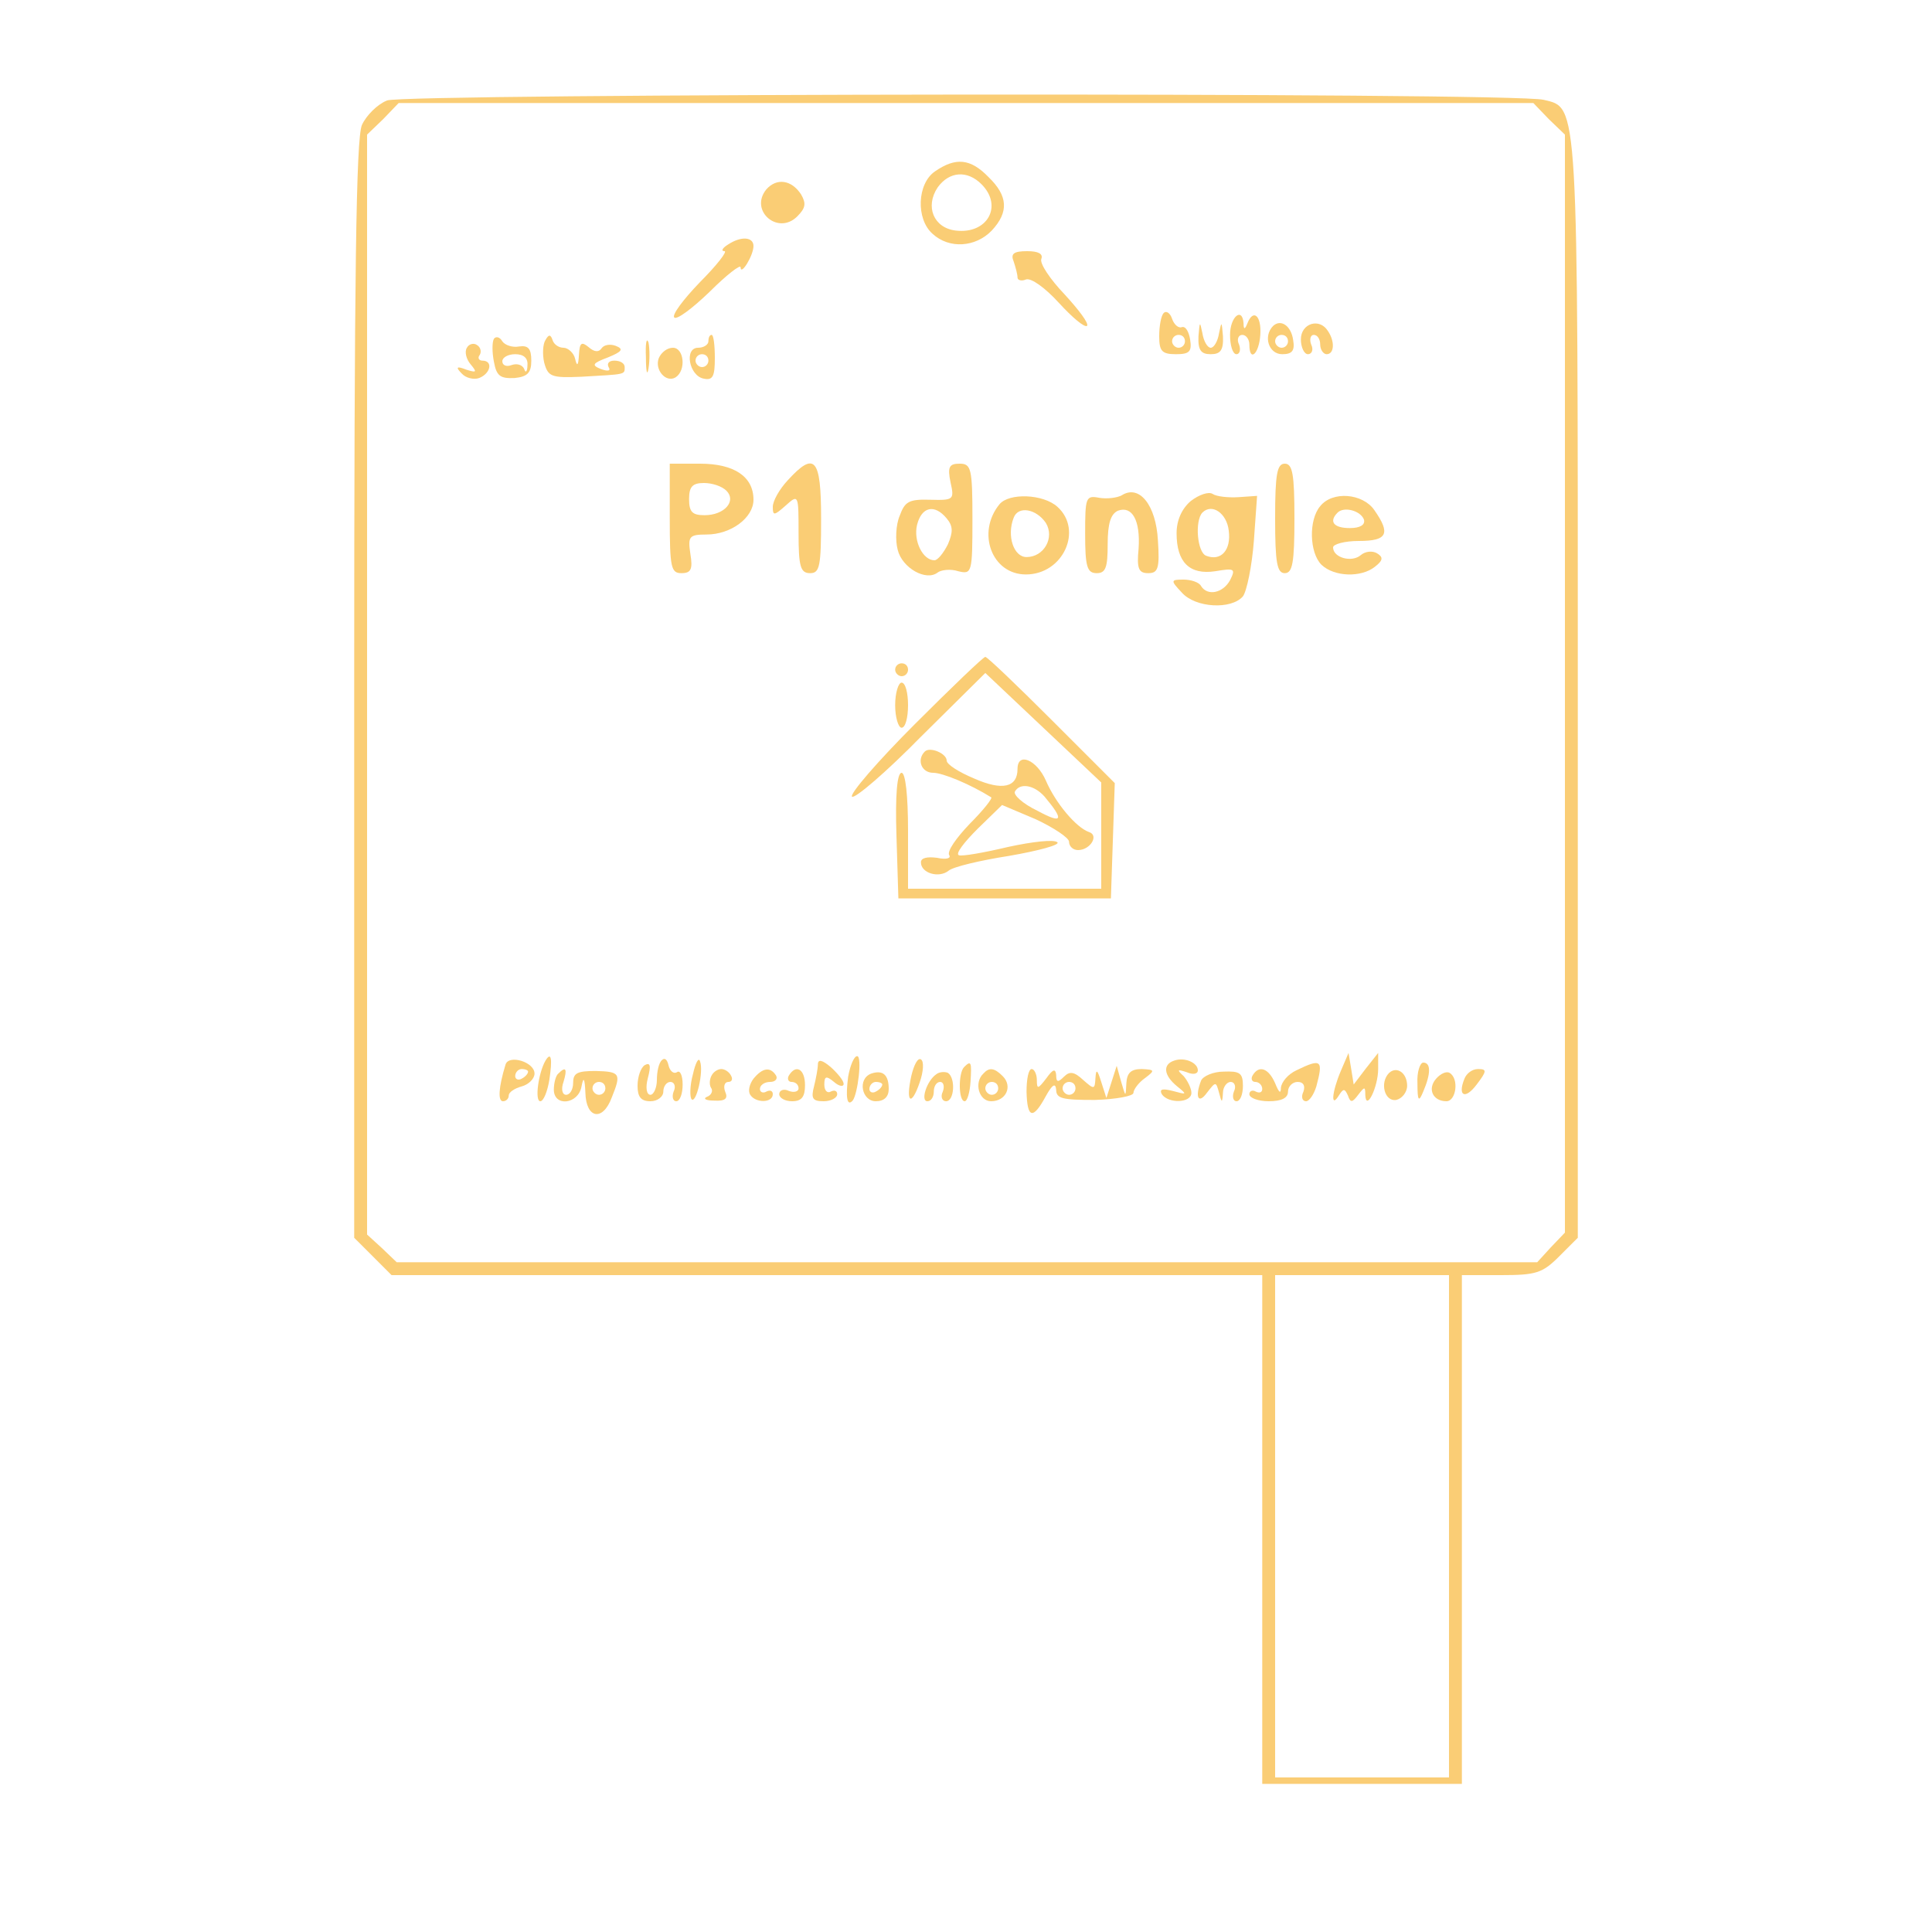
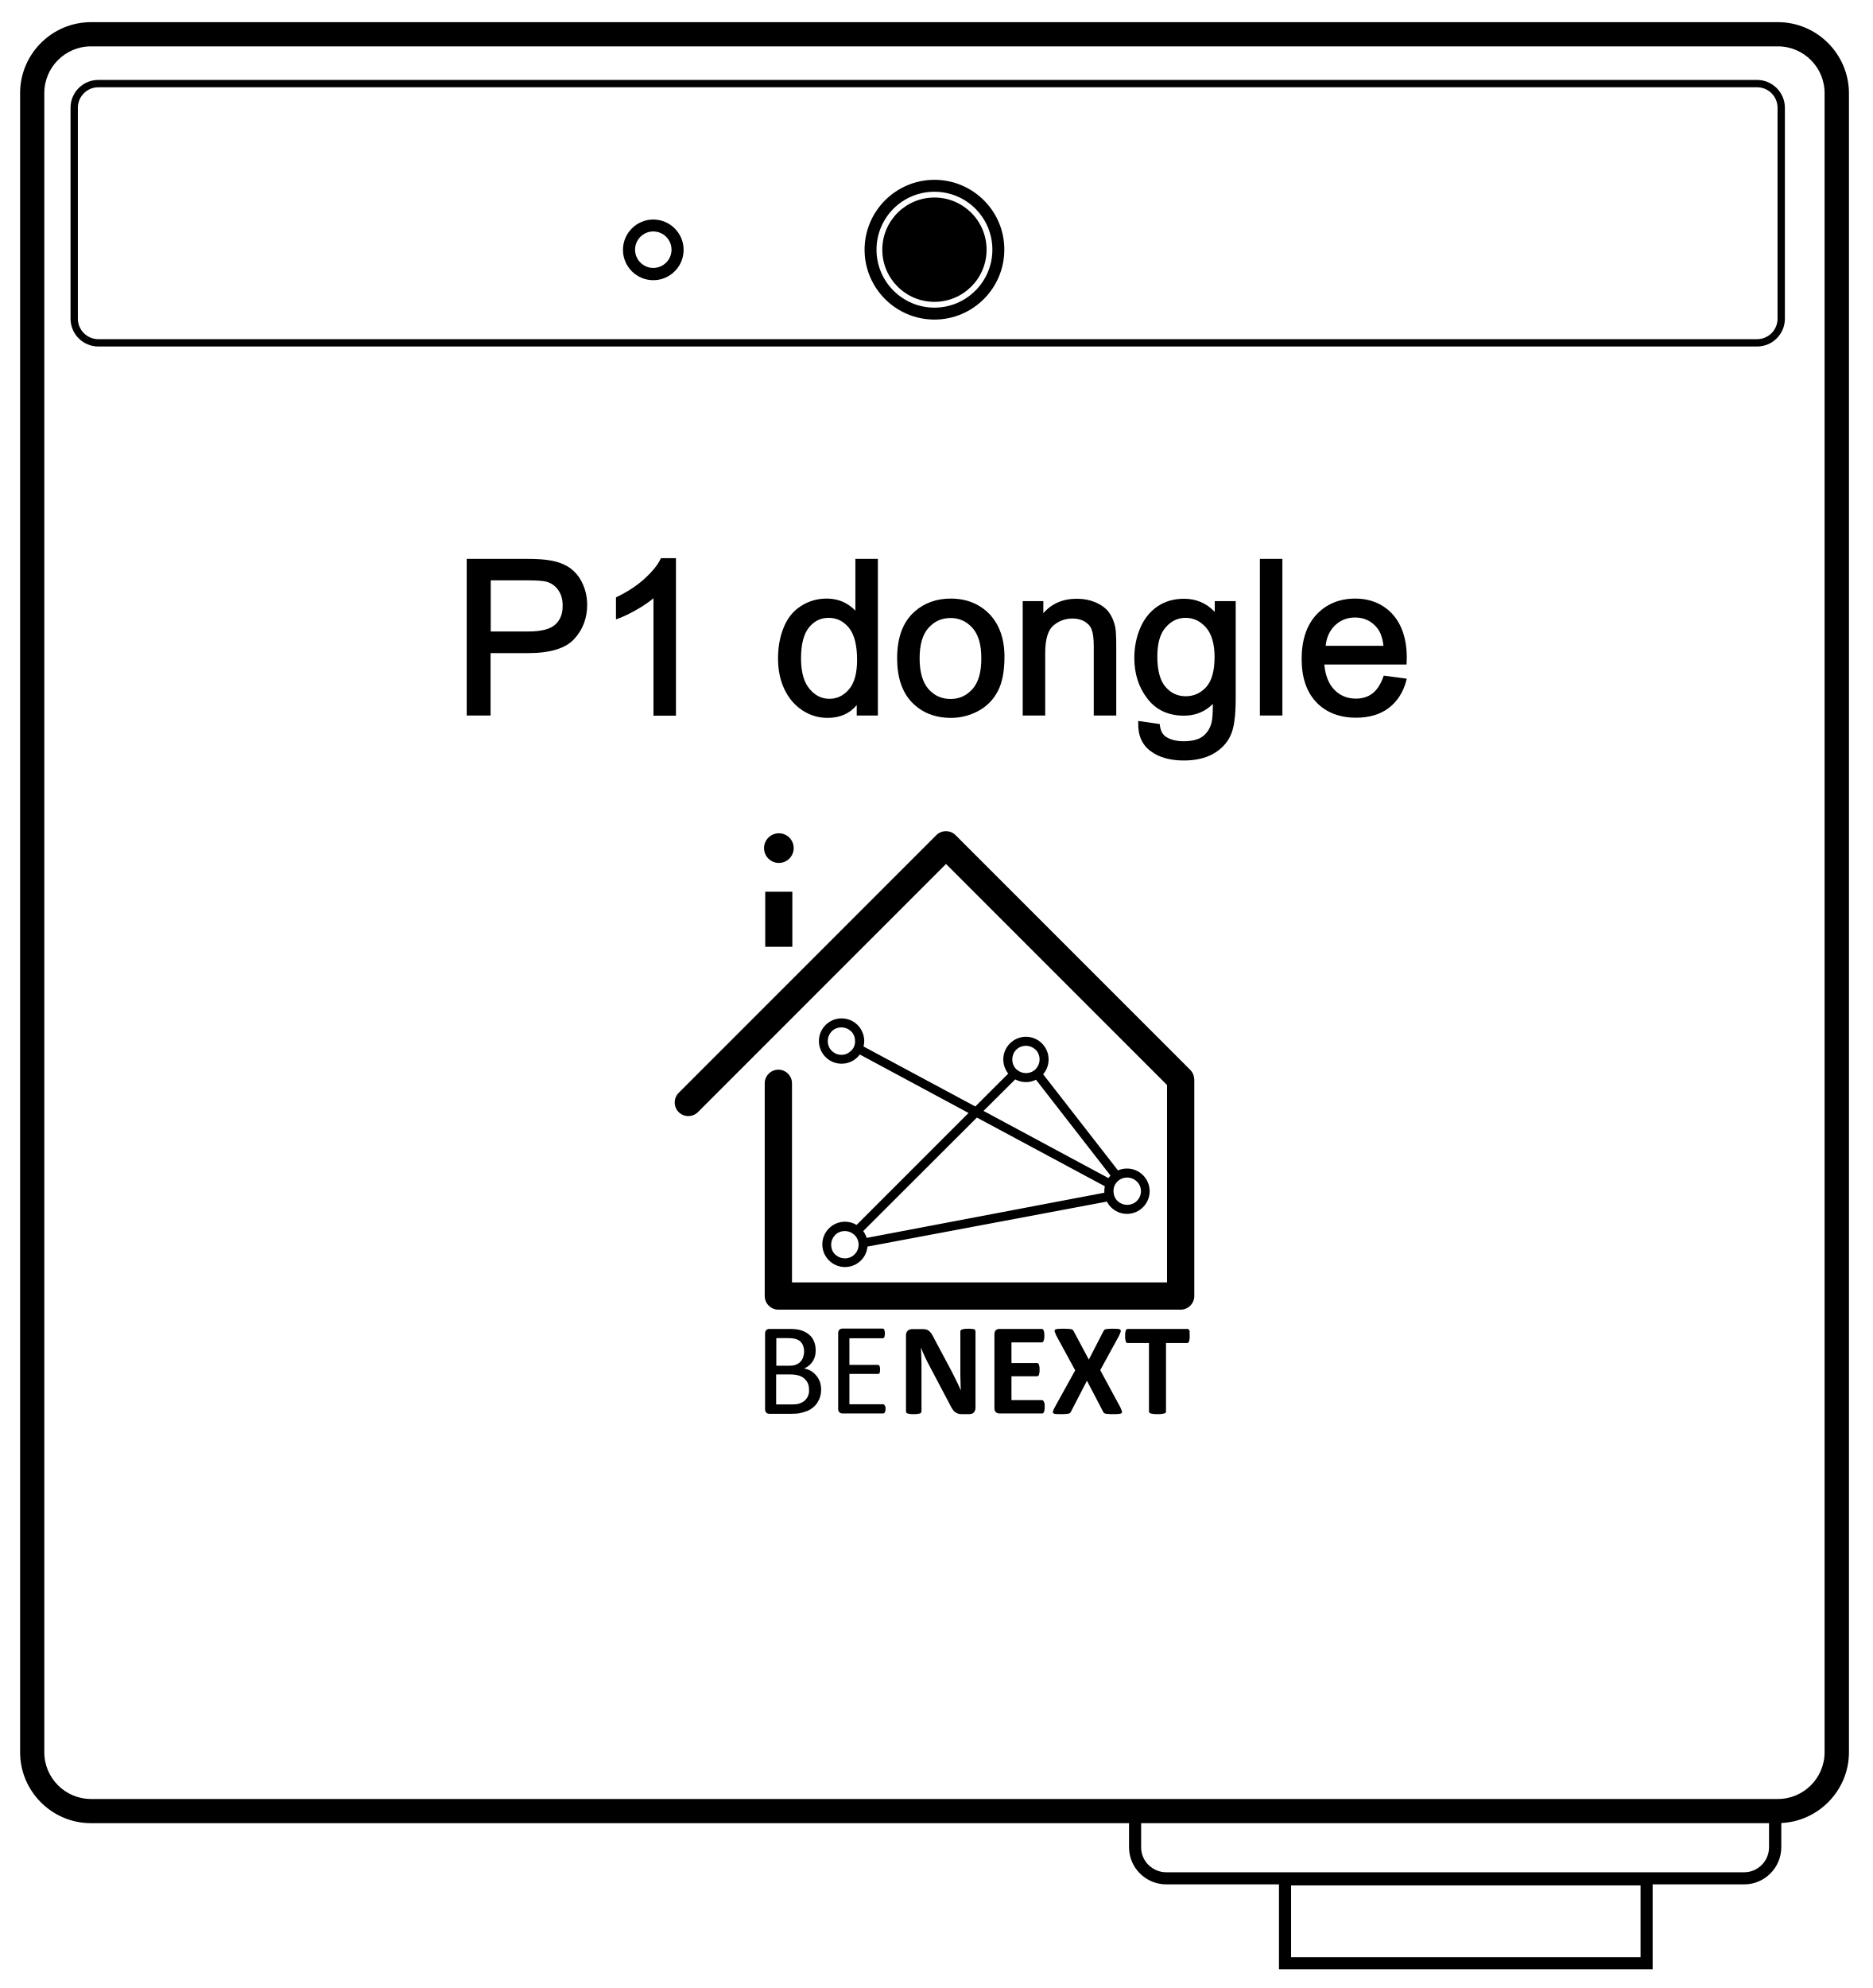
- <svg xmlns="http://www.w3.org/2000/svg" version="1.0" width="300pt" height="300pt" viewBox="0 0 300 300" preserveAspectRatio="xMidYMid meet">
-   <g transform="translate(0,300) scale(0.1,-0.1)" fill="#facd75" stroke="none">
-     <path d="M601 2844 c-15 -6 -32 -23 -39 -38 -9 -21 -12 -227 -12 -877 l0 -851 29 -29 29 -29 676 0 676 0 0 -395 0 -395 155 0 155 0 0 395 0 395 61 0 c54 0 64 3 90 29 l29 29 0 852 c0 921 1 902 -53 915 -46 12 -1769 10 -1796 -1z m1804 -29 l25 -24 0 -852 0 -853 -22 -23 -21 -23 -886 0 -885 0 -23 22 -23 21 0 854 0 854 25 24 24 25 881 0 881 0 24 -25z m-155 -2185 l0 -390 -135 0 -135 0 0 390 0 390 135 0 135 0 0 -390z" />
-     <path d="M1452 2734 c-28 -19 -30 -74 -4 -97 26 -24 67 -21 92 5 27 29 25 54 -5 83 -28 29 -51 31 -83 9z m72 -20 c34 -34 9 -78 -40 -72 -34 4 -48 37 -28 67 18 25 46 27 68 5z" />
-     <path d="M1190 2706 c-27 -33 18 -72 48 -42 13 13 14 20 6 34 -15 23 -38 26 -54 8z" />
-     <path d="M1130 2620 c-8 -5 -11 -10 -5 -10 5 0 -12 -22 -38 -48 -26 -27 -44 -51 -40 -55 4 -4 28 14 55 40 26 26 48 43 48 38 0 -14 20 18 20 33 0 14 -19 16 -40 2z" />
-     <path d="M1574 2594 c3 -9 6 -20 6 -25 0 -4 6 -6 13 -3 8 3 30 -13 51 -36 21 -23 40 -39 44 -36 3 4 -13 25 -35 49 -22 23 -39 48 -36 55 3 8 -5 12 -22 12 -21 0 -26 -4 -21 -16z" />
-     <path d="M1807 2514 c-4 -4 -7 -20 -7 -36 0 -23 4 -28 26 -28 21 0 25 4 22 23 -2 12 -7 21 -13 19 -5 -2 -12 4 -15 13 -3 9 -9 13 -13 9z m33 -44 c0 -5 -4 -10 -10 -10 -5 0 -10 5 -10 10 0 6 5 10 10 10 6 0 10 -4 10 -10z" />
-     <path d="M1910 2480 c0 -16 4 -30 10 -30 5 0 7 7 4 15 -4 8 -1 15 5 15 6 0 11 -7 11 -15 0 -28 15 -15 17 15 2 30 -11 41 -20 18 -4 -10 -6 -10 -6 0 -2 26 -21 10 -21 -18z" />
-     <path d="M1861 2478 c-1 -22 4 -28 19 -28 15 0 20 6 19 28 -2 23 -2 24 -6 5 -2 -13 -8 -23 -13 -23 -5 0 -11 10 -13 23 -4 19 -4 18 -6 -5z" />
-     <path d="M1977 2494 c-16 -16 -7 -44 14 -44 15 0 20 5 17 22 -3 22 -19 33 -31 22z m23 -24 c0 -5 -4 -10 -10 -10 -5 0 -10 5 -10 10 0 6 5 10 10 10 6 0 10 -4 10 -10z" />
-     <path d="M2020 2473 c0 -12 5 -23 11 -23 6 0 9 7 5 15 -3 8 -1 15 4 15 6 0 10 -7 10 -15 0 -8 5 -15 10 -15 12 0 13 20 2 36 -13 21 -42 12 -42 -13z" />
-     <path d="M767 2474 c-3 -5 -3 -21 0 -36 4 -22 10 -26 32 -25 20 2 26 8 26 27 0 19 -5 24 -19 22 -10 -2 -22 2 -26 8 -4 7 -10 8 -13 4z m52 -41 c0 -10 -3 -13 -5 -6 -3 7 -12 9 -20 6 -8 -3 -14 0 -14 6 0 6 9 11 20 11 13 0 20 -6 19 -17z" />
-     <path d="M847 2472 c-4 -6 -5 -22 -2 -35 6 -22 11 -24 58 -22 69 4 67 3 67 15 0 6 -7 10 -16 10 -8 0 -12 -4 -9 -10 4 -6 -1 -7 -12 -3 -15 6 -13 9 11 18 22 9 25 13 12 18 -8 3 -18 2 -22 -4 -4 -6 -11 -6 -20 2 -11 9 -14 7 -15 -12 -1 -17 -3 -19 -6 -6 -2 9 -11 17 -18 17 -7 0 -15 5 -17 12 -3 9 -6 9 -11 0z" />
-     <path d="M1003 2445 c0 -22 2 -30 4 -17 2 12 2 30 0 40 -3 9 -5 -1 -4 -23z" />
-     <path d="M1100 2470 c0 -5 -7 -10 -16 -10 -22 0 -14 -44 9 -48 14 -3 17 4 17 32 0 20 -2 36 -5 36 -3 0 -5 -4 -5 -10z m0 -30 c0 -5 -4 -10 -10 -10 -5 0 -10 5 -10 10 0 6 5 10 10 10 6 0 10 -4 10 -10z" />
-     <path d="M725 2460 c-4 -6 -1 -18 6 -26 10 -12 9 -13 -7 -8 -15 6 -17 4 -7 -6 6 -7 19 -10 27 -7 18 7 22 27 5 27 -5 0 -8 4 -4 9 3 5 1 12 -4 15 -5 4 -13 2 -16 -4z" />
-     <path d="M1023 2444 c-7 -18 11 -39 26 -30 17 11 13 46 -4 46 -9 0 -18 -7 -22 -16z" />
-     <path d="M1040 2195 c0 -76 2 -85 18 -85 15 0 18 6 14 30 -4 27 -2 30 25 30 38 0 73 26 73 54 0 36 -30 56 -83 56 l-47 0 0 -85z m88 43 c16 -16 -3 -38 -34 -38 -19 0 -24 5 -24 25 0 19 5 25 23 25 13 0 28 -5 35 -12z" />
-     <path d="M1223 2254 c-13 -14 -23 -32 -23 -41 0 -14 2 -14 20 2 20 18 20 17 20 -43 0 -52 3 -62 18 -62 15 0 17 11 17 85 0 94 -10 105 -52 59z" />
-     <path d="M1476 2251 c6 -27 5 -28 -32 -27 -33 1 -39 -3 -47 -25 -6 -14 -7 -38 -3 -53 7 -28 44 -49 62 -35 5 4 20 6 32 2 21 -5 22 -3 22 81 0 79 -2 86 -20 86 -16 0 -19 -5 -14 -29z m-6 -56 c10 -12 10 -21 2 -40 -7 -14 -16 -25 -21 -25 -18 0 -33 30 -27 55 7 28 27 33 46 10z" />
-     <path d="M1980 2195 c0 -69 3 -85 15 -85 12 0 15 16 15 85 0 69 -3 85 -15 85 -12 0 -15 -16 -15 -85z" />
-     <path d="M1742 2231 c-7 -4 -23 -6 -35 -4 -21 4 -22 1 -22 -56 0 -51 3 -61 18 -61 14 0 17 9 17 45 0 33 5 47 16 52 22 8 35 -15 32 -59 -3 -31 0 -38 15 -38 15 0 18 7 15 51 -3 55 -29 87 -56 70z" />
-     <path d="M1849 2222 c-14 -12 -22 -30 -22 -50 0 -45 20 -65 60 -59 30 5 32 4 23 -14 -11 -20 -35 -25 -45 -9 -3 6 -16 10 -27 10 -20 0 -21 -1 -3 -20 21 -24 77 -27 95 -6 6 8 14 47 17 86 l5 70 -29 -2 c-16 -1 -34 1 -40 5 -6 4 -21 -1 -34 -11z m59 -46 c4 -30 -12 -48 -35 -39 -14 5 -18 54 -6 67 15 15 38 -1 41 -28z" />
-     <path d="M1552 2217 c-36 -44 -12 -109 41 -109 58 0 89 69 49 105 -22 20 -75 22 -90 4z m72 -29 c14 -23 -3 -53 -30 -53 -20 0 -31 33 -20 61 7 19 35 14 50 -8z" />
-     <path d="M2050 2214 c-18 -21 -17 -72 2 -91 20 -19 62 -20 83 -3 13 10 13 15 3 21 -7 4 -18 3 -25 -3 -14 -12 -43 -4 -43 12 0 5 18 10 40 10 44 0 50 11 24 48 -18 26 -65 30 -84 6z m68 -21 c2 -8 -6 -13 -22 -13 -25 0 -33 10 -19 24 10 10 36 3 41 -11z" />
-     <path d="M1420 1875 c-57 -57 -101 -108 -97 -112 4 -4 53 38 107 93 l100 99 90 -85 90 -85 0 -82 0 -83 -150 0 -150 0 0 90 c0 55 -4 90 -10 90 -7 0 -10 -35 -8 -97 l3 -98 165 0 165 0 3 89 3 90 -98 98 c-54 54 -100 98 -103 98 -3 0 -52 -47 -110 -105z" />
-     <path d="M1390 1960 c0 -5 5 -10 10 -10 6 0 10 5 10 10 0 6 -4 10 -10 10 -5 0 -10 -4 -10 -10z" />
-     <path d="M1390 1905 c0 -19 5 -35 10 -35 6 0 10 16 10 35 0 19 -4 35 -10 35 -5 0 -10 -16 -10 -35z" />
-     <path d="M1436 1833 c-13 -13 -5 -33 13 -33 15 0 58 -18 90 -38 3 -1 -12 -20 -33 -41 -21 -22 -36 -43 -32 -49 3 -5 -5 -7 -19 -4 -15 2 -25 0 -25 -7 0 -17 28 -25 43 -13 7 6 49 16 94 23 46 8 79 17 75 21 -5 5 -39 1 -76 -7 -38 -9 -72 -15 -77 -13 -6 2 8 20 29 41 l38 37 52 -22 c28 -13 52 -29 52 -35 0 -7 6 -13 14 -13 19 0 33 23 17 28 -20 7 -52 45 -67 80 -14 32 -44 45 -44 18 0 -29 -24 -34 -67 -15 -24 10 -43 22 -43 28 0 11 -26 22 -34 14z m186 -70 c31 -37 28 -43 -11 -22 -23 11 -38 25 -35 30 8 14 30 10 46 -8z" />
-     <path d="M785 1347 c-11 -36 -12 -57 -4 -57 5 0 9 4 9 9 0 5 9 11 20 14 11 3 20 12 20 20 0 18 -40 30 -45 14z m35 -11 c0 -3 -4 -8 -10 -11 -5 -3 -10 -1 -10 4 0 6 5 11 10 11 6 0 10 -2 10 -4z" />
-     <path d="M847 1353 c-11 -19 -17 -63 -8 -63 5 0 11 15 14 33 5 33 3 45 -6 30z" />
-     <path d="M1028 1354 c-5 -4 -8 -18 -8 -31 0 -12 -5 -23 -10 -23 -6 0 -8 11 -4 26 5 19 4 25 -5 20 -6 -4 -11 -18 -11 -32 0 -17 5 -24 20 -24 11 0 20 7 20 15 0 8 5 15 11 15 6 0 9 -7 5 -15 -3 -8 -1 -15 4 -15 6 0 10 12 10 26 0 14 -4 23 -9 19 -5 -3 -11 2 -13 11 -2 9 -6 12 -10 8z" />
-     <path d="M1076 1332 c-5 -18 -5 -36 -2 -39 7 -7 19 43 13 59 -2 7 -7 -2 -11 -20z" />
-     <path d="M1270 1347 c0 -6 -3 -22 -6 -34 -5 -19 -2 -23 15 -23 11 0 21 5 21 11 0 5 -4 7 -10 4 -5 -3 -10 1 -10 11 0 13 3 14 15 4 8 -7 15 -8 15 -3 0 5 -9 16 -20 26 -13 11 -20 13 -20 4z" />
-     <path d="M1317 1328 c-4 -31 -2 -47 7 -37 8 10 15 69 7 69 -5 0 -11 -15 -14 -32z" />
-     <path d="M1415 1329 c-9 -41 0 -48 13 -10 6 17 7 33 2 36 -5 3 -11 -9 -15 -26z" />
-     <path d="M1823 1353 c-18 -6 -16 -23 5 -40 16 -13 15 -13 -7 -7 -16 4 -21 3 -17 -5 10 -15 46 -14 46 2 0 7 -6 19 -12 26 -11 10 -10 11 5 6 9 -4 17 -3 17 3 0 12 -21 21 -37 15z" />
-     <path d="M2082 1337 c-14 -33 -16 -59 -3 -38 7 11 9 11 14 0 4 -12 7 -11 16 1 10 13 11 13 11 0 1 -27 20 12 20 40 l0 25 -19 -24 -19 -25 -4 25 -4 24 -12 -28z" />
-     <path d="M1497 1343 c-9 -9 -9 -53 1 -53 4 0 8 14 9 30 2 31 1 34 -10 23z" />
-     <path d="M2013 1338 c-13 -6 -23 -18 -24 -27 0 -10 -3 -8 -9 7 -10 23 -25 29 -35 12 -3 -5 -1 -10 4 -10 6 0 11 -5 11 -11 0 -5 -4 -7 -10 -4 -5 3 -10 1 -10 -4 0 -6 14 -11 30 -11 20 0 30 5 30 15 0 8 7 15 15 15 9 0 12 -6 9 -15 -4 -8 -2 -15 4 -15 5 0 12 10 16 23 11 41 8 44 -31 25z" />
-     <path d="M2201 1318 c0 -28 2 -30 9 -13 12 28 12 45 0 45 -5 0 -10 -15 -9 -32z" />
-     <path d="M867 1333 c-4 -3 -7 -15 -7 -25 0 -27 38 -23 43 5 3 16 5 13 6 -10 1 -40 27 -45 41 -7 15 37 13 40 -25 41 -28 0 -35 -3 -35 -18 0 -11 -5 -19 -11 -19 -6 0 -8 9 -4 20 6 20 4 25 -8 13z m73 -23 c0 -5 -4 -10 -10 -10 -5 0 -10 5 -10 10 0 6 5 10 10 10 6 0 10 -4 10 -10z" />
-     <path d="M1105 1330 c-3 -5 -4 -14 -1 -19 4 -5 0 -12 -6 -14 -7 -3 -2 -6 11 -6 17 -1 22 3 17 14 -3 8 -1 15 5 15 6 0 7 5 4 10 -3 6 -10 10 -15 10 -5 0 -12 -4 -15 -10z" />
-     <path d="M1170 1325 c-6 -8 -9 -19 -5 -25 8 -13 35 -13 35 1 0 5 -4 7 -10 4 -5 -3 -10 -1 -10 4 0 6 7 11 16 11 8 0 12 5 9 10 -9 14 -21 12 -35 -5z" />
-     <path d="M1225 1330 c-3 -5 -1 -10 4 -10 6 0 11 -4 11 -10 0 -5 -7 -7 -15 -4 -8 4 -15 1 -15 -5 0 -6 9 -11 20 -11 15 0 20 7 20 25 0 25 -14 33 -25 15z" />
-     <path d="M1353 1333 c-22 -8 -15 -43 7 -43 13 0 20 7 20 19 0 22 -9 30 -27 24z m17 -17 c0 -3 -4 -8 -10 -11 -5 -3 -10 -1 -10 4 0 6 5 11 10 11 6 0 10 -2 10 -4z" />
-     <path d="M1454 1332 c-15 -10 -25 -42 -14 -42 6 0 10 7 10 15 0 8 4 15 10 15 5 0 7 -7 4 -15 -4 -8 -1 -15 5 -15 13 0 15 36 3 44 -4 2 -13 2 -18 -2z" />
-     <path d="M1527 1333 c-15 -14 -7 -43 12 -43 23 0 34 23 18 39 -13 13 -21 14 -30 4z m23 -23 c0 -5 -4 -10 -10 -10 -5 0 -10 5 -10 10 0 6 5 10 10 10 6 0 10 -4 10 -10z" />
-     <path d="M1594 1305 c1 -42 10 -44 30 -7 10 18 15 21 16 10 0 -14 10 -16 60 -16 33 1 60 6 60 11 0 5 8 16 18 23 16 12 15 13 -5 14 -17 0 -23 -6 -24 -22 -1 -22 -1 -22 -8 2 l-7 25 -8 -25 -8 -25 -8 25 c-6 19 -8 21 -9 6 -1 -18 -2 -18 -19 -3 -14 13 -21 14 -30 5 -9 -9 -12 -9 -12 3 -1 10 -5 9 -15 -5 -13 -17 -15 -18 -15 -3 0 9 -4 17 -8 17 -5 0 -8 -16 -8 -35z m76 5 c0 -5 -4 -10 -10 -10 -5 0 -10 5 -10 10 0 6 5 10 10 10 6 0 10 -4 10 -10z" />
-     <path d="M1865 1322 c-10 -26 -4 -37 9 -19 14 18 14 18 19 0 4 -16 5 -16 6 0 0 9 6 17 12 17 6 0 9 -7 5 -15 -3 -8 -1 -15 4 -15 6 0 10 11 10 24 0 20 -5 23 -30 22 -16 0 -32 -7 -35 -14z" />
-     <path d="M2157 1334 c-15 -15 -7 -45 11 -42 9 2 17 12 17 22 0 20 -16 31 -28 20z" />
-     <path d="M2230 1325 c-14 -16 -5 -35 16 -35 15 0 20 35 5 44 -5 3 -14 -1 -21 -9z" />
-     <path d="M2274 1325 c-11 -27 1 -33 19 -9 16 21 16 24 2 24 -9 0 -18 -7 -21 -15z" />
+ <svg xmlns="http://www.w3.org/2000/svg" version="1.1" id="Layer_1" x="0px" y="0px" viewBox="0 0 1098.8 1166.4" style="enable-background:new 0 0 1098.8 1166.4;" xml:space="preserve">
+   <g>
+     <path d="M1043.4,13h-990c-22.9,0-41.6,18.7-41.6,41.6v973.5c0,22.9,18.7,41.6,41.6,41.6h609.2v14.1c0,6,2.4,11.4,6.4,15.4   c3.9,3.9,9.4,6.4,15.4,6.4h66.2v49.8h219.3v-49.8h53.7c6,0,11.4-2.4,15.4-6.4c3.9-3.9,6.4-9.4,6.4-15.4v-14.2   c22-1,39.7-19.3,39.7-41.5V54.6C1085,31.7,1066.3,13,1043.4,13z M962.7,1148.3H757.7v-42.1h205.1V1148.3z M1033.9,1094.2   c-2.7,2.7-6.3,4.3-10.4,4.3H684.4c-4,0-7.7-1.7-10.4-4.3c-2.7-2.7-4.3-6.3-4.3-10.4v-14.1h368.5v14.1   C1038.2,1087.8,1036.6,1091.5,1033.9,1094.2z M1070.8,1028.1c0,15.1-12.3,27.4-27.4,27.4h-990c-15.1,0-27.4-12.3-27.4-27.4V54.6   c0-15.1,12.3-27.4,27.4-27.4h990c15.1,0,27.4,12.3,27.4,27.4V1028.1z" />
+     <path d="M383.4,128.8c-9.8,0-17.8,8-17.8,17.8s8,17.8,17.8,17.8s17.8-8,17.8-17.8S393.2,128.8,383.4,128.8z M383.4,157.2   c-5.9,0-10.7-4.8-10.7-10.7s4.8-10.7,10.7-10.7s10.7,4.8,10.7,10.7S389.3,157.2,383.4,157.2z" />
+     <path d="M548.4,105.5c-22.6,0-41,18.4-41,41c0,22.6,18.4,41,41,41c22.6,0,41-18.4,41-41C589.5,123.9,571,105.5,548.4,105.5z    M548.4,180.5c-18.7,0-34-15.2-34-34s15.2-34,34-34s34,15.2,34,34S567.1,180.5,548.4,180.5z" />
+     <circle cx="548.4" cy="146.5" r="30.6" />
+     <path d="M334.3,333.1c-3.1-2.1-7-3.6-11.5-4.3c-3.2-0.6-7.9-0.9-13.9-0.9h-35v91.9h14v-36.6h22c13,0,22.1-2.8,27.1-8.3   c5-5.4,7.6-12.2,7.6-20c0-4.6-1-8.9-2.8-12.7C340,338.3,337.4,335.3,334.3,333.1z M325.8,366.5c-3,2.7-8.3,4-15.7,4H288v-30h21.9   c5.2,0,8.9,0.3,10.8,0.8c2.8,0.8,5.2,2.4,6.9,4.9c1.8,2.5,2.6,5.5,2.6,9C330.3,360.1,328.8,363.8,325.8,366.5z" />
+     <path d="M396.7,419.8v-92.3h-8.8l-0.3,0.6c-1.8,3.7-5.1,7.6-9.6,11.7c-4.5,4-9.9,7.5-15.9,10.4l-0.6,0.3v12.9l1.4-0.5   c3.5-1.3,7.4-3.2,11.8-5.8c3.5-2,6.4-4.1,8.8-6.1v68.9H396.7z" />
+     <path d="M515.2,419.8v-91.9H502v30.4c-1.7-1.8-3.7-3.3-5.9-4.5c-3.2-1.7-6.9-2.6-11-2.6c-5.5,0-10.6,1.5-15.1,4.4   c-4.5,2.9-7.9,7.1-10.1,12.6c-2.2,5.4-3.3,11.5-3.3,18c0,6.8,1.2,12.8,3.7,18.1c2.5,5.3,6,9.4,10.5,12.4c4.5,3,9.5,4.5,14.9,4.5   c7.2,0,12.9-2.5,17.1-7.5v6.1H515.2z M503,387.2c0,7.8-1.6,13.6-4.8,17.3c-3.2,3.7-7,5.5-11.5,5.5c-4.5,0-8.3-1.9-11.6-5.8   c-3.3-3.9-5-9.9-5-17.9c0-8.3,1.6-14.4,4.7-18.2c3.1-3.8,6.9-5.6,11.5-5.6c4.8,0,8.6,1.9,11.9,5.8C501.4,372.3,503,378.6,503,387.2   z" />
+     <path d="M574.2,417.1c5-2.7,8.8-6.6,11.4-11.6c2.6-4.9,3.9-11.7,3.9-20.2c0-10.5-3-18.9-8.8-25c-5.9-6-13.5-9.1-22.7-9.1   c-8.3,0-15.4,2.5-21.1,7.5c-6.9,6-10.4,15.2-10.4,27.5c0,11.2,2.9,19.9,8.7,25.9c5.8,6,13.5,9.1,22.9,9.1   C563.8,421.2,569.2,419.8,574.2,417.1z M570.8,404.2c-3.5,3.9-7.7,5.9-12.9,5.9c-5.3,0-9.5-1.9-13-5.8c-3.4-3.9-5.2-9.9-5.2-18   c0-8,1.7-14,5.2-17.9c3.5-3.9,7.7-5.8,13-5.8c5.1,0,9.4,2,12.8,5.8c3.5,3.9,5.2,9.8,5.2,17.5C576,394.1,574.3,400.2,570.8,404.2z" />
+     <path d="M600.2,352.6v67.2h13.2v-36.6c0-8,1.6-13.4,4.7-16.1c3.2-2.8,7-4.2,11.4-4.2c2.7,0,5.1,0.6,7.1,1.8c2,1.2,3.4,2.8,4.1,4.8   c0.8,2.1,1.2,5.3,1.2,9.7v40.6h13.2v-41c0-5.1-0.2-8.8-0.6-10.9c-0.7-3.3-1.9-6.1-3.6-8.5c-1.7-2.4-4.4-4.4-7.8-5.9   c-3.4-1.5-7.2-2.2-11.2-2.2c-8.2,0-14.8,2.9-19.6,8.5v-7.1H600.2z" />
+     <path d="M712.8,358.9c-4.9-5.1-10.9-7.6-17.9-7.6c-6,0-11.2,1.5-15.6,4.5c-4.4,3-7.8,7.2-10.1,12.6c-2.3,5.4-3.5,11.3-3.5,17.6   c0,9.2,2.5,17.2,7.6,23.8c5.1,6.7,12.3,10.1,21.6,10.1c6.6,0,12.3-2.3,16.9-6.9c0,5.5-0.3,9.3-0.8,11.1c-0.9,3.4-2.7,6.1-5.2,8   c-2.6,1.9-6.4,2.8-11.2,2.8c-4.5,0-8-1-10.6-2.8c-1.8-1.3-2.9-3.5-3.3-6.5l-0.1-0.8l-12.6-1.8l0,1.2c-0.2,7.3,2.3,12.9,7.4,16.6   c4.9,3.6,11.4,5.4,19.4,5.4c6.7,0,12.4-1.3,17-3.8c4.6-2.6,8.1-6.1,10.2-10.5c2.2-4.4,3.2-11.6,3.2-22v-57.2h-12.3V358.9z    M695.9,408.5c-4.8,0-8.7-1.8-11.9-5.5c-3.2-3.7-4.8-9.7-4.8-17.9c0-7.5,1.6-13.3,4.9-17c3.3-3.8,7.1-5.6,11.7-5.6   c4.7,0,8.6,1.9,12,5.7c3.3,3.8,5,9.6,5,17.3c0,8-1.6,13.9-4.9,17.6C704.6,406.7,700.6,408.5,695.9,408.5z" />
+     <rect x="739.4" y="327.9" width="13.2" height="91.9" />
+     <path d="M795.3,351.2c-9.2,0-16.9,3.2-22.7,9.4c-5.8,6.2-8.7,15-8.7,26.1c0,10.8,2.9,19.3,8.6,25.3c5.7,6,13.6,9.1,23.3,9.1   c7.7,0,14.2-1.9,19.2-5.7c5-3.8,8.5-9.2,10.3-16l0.3-1.2l-13.5-1.8l-0.3,0.8c-1.6,4.5-3.8,7.7-6.4,9.7c-2.6,2-5.9,3-9.7,3   c-5.1,0-9.4-1.8-12.8-5.4c-3.2-3.4-5.1-8.3-5.7-14.6h48.3l0-1c0-1.3,0.1-2.3,0.1-3c0-10.9-2.9-19.6-8.5-25.7   C811.6,354.3,804.2,351.2,795.3,351.2z M778,378.9c0.5-4.9,2.3-8.8,5.3-11.8c3.3-3.2,7.2-4.8,12-4.8c5.2,0,9.5,2,12.8,6   c2,2.4,3.3,5.9,3.8,10.6H778z" />
+     <path d="M698.5,627.7L560.8,490c-3.1-3.1-8.2-3.1-11.3,0L398.3,641.2c-3.1,3.1-3.1,8.2,0,11.3c3.1,3.1,8.2,3.1,11.3,0l145.6-145.6   l129.7,129.7v115.8H464.8V635.6c0-4.4-3.6-8-8-8c-4.4,0-8,3.6-8,8v124.8c0,4.4,3.6,8,8,8h236.1c4.4,0,8-3.6,8-8l0-127   C700.8,631.3,700.1,629.3,698.5,627.7z" />
+     <rect x="449.1" y="523.2" width="15.9" height="32.3" />
+     <circle cx="457.1" cy="497.6" r="8.7" />
+     <path d="M503.3,601.4c-2.4-2.4-5.7-3.9-9.4-3.9c-3.7,0-7,1.5-9.4,3.9c-2.4,2.4-3.9,5.7-3.9,9.4c0,3.7,1.5,7,3.9,9.4   c2.4,2.4,5.7,3.9,9.4,3.9c3.7,0,7-1.5,9.4-3.9c0.5-0.5,0.9-1,1.3-1.5l63.8,34.3l-65.7,65.7c-2-1.2-4.3-1.9-6.8-1.9   c-3.7,0-7,1.5-9.4,3.9c-2.4,2.4-3.9,5.7-3.9,9.4c0,3.7,1.5,7,3.9,9.4c2.4,2.4,5.7,3.9,9.4,3.9c3.7,0,7-1.5,9.4-3.9   c2.1-2.1,3.5-4.9,3.8-8.1L649.6,705c0.6,1.2,1.5,2.4,2.4,3.3c2.4,2.4,5.7,3.9,9.4,3.9c3.7,0,7-1.5,9.4-3.9c2.4-2.4,3.9-5.7,3.9-9.4   c0-3.7-1.5-7-3.9-9.4c-2.4-2.4-5.7-3.9-9.4-3.9c-1.9,0-3.7,0.4-5.3,1.1l-43.9-56.4c2-2.3,3.2-5.4,3.2-8.7c0-3.7-1.5-7-3.9-9.4   c-2.4-2.4-5.7-3.9-9.4-3.9c-3.7,0-7,1.5-9.4,3.9c-2.4,2.4-3.9,5.7-3.9,9.4c0,3.1,1.1,6,2.9,8.3l-19.3,19.3L506.8,614   c0.2-1,0.4-2.1,0.4-3.1C507.2,607.2,505.7,603.8,503.3,601.4z M499.5,616.5c-1.5,1.5-3.5,2.4-5.7,2.4c-2.2,0-4.2-0.9-5.7-2.4   c-1.5-1.5-2.3-3.5-2.3-5.7c0-2.2,0.9-4.2,2.3-5.7c1.5-1.5,3.5-2.3,5.7-2.3c2.2,0,4.2,0.9,5.7,2.3s2.3,3.5,2.3,5.7   C501.9,613.1,501,615.1,499.5,616.5z M501.5,736c-1.5,1.5-3.5,2.3-5.7,2.3c-2.2,0-4.2-0.9-5.7-2.3s-2.3-3.5-2.3-5.7   c0-2.2,0.9-4.2,2.3-5.7c1.5-1.5,3.5-2.3,5.7-2.3c2.2,0,4.2,0.9,5.7,2.3c1.5,1.5,2.4,3.5,2.4,5.7C503.9,732.5,503,734.5,501.5,736z    M655.8,693.2c1.5-1.5,3.5-2.3,5.7-2.3c2.2,0,4.2,0.9,5.7,2.3c1.5,1.5,2.4,3.5,2.4,5.7c0,2.2-0.9,4.2-2.4,5.7   c-1.5,1.5-3.5,2.3-5.7,2.3c-2.2,0-4.2-0.9-5.7-2.3c-1.5-1.5-2.3-3.5-2.3-5.7C653.4,696.7,654.3,694.7,655.8,693.2z M596.4,615.9   c1.5-1.5,3.5-2.3,5.7-2.3c2.2,0,4.2,0.9,5.7,2.3c1.5,1.5,2.3,3.5,2.3,5.7c0,2.2-0.9,4.2-2.3,5.7c-1.5,1.5-3.5,2.3-5.7,2.3   c-2.2,0-4.2-0.9-5.7-2.3c-1.5-1.5-2.3-3.5-2.3-5.7C594.1,619.3,595,617.3,596.4,615.9z M595.8,633.3c1.9,1,4,1.6,6.3,1.6   c2.1,0,4.1-0.5,5.9-1.4l43.7,56.2c-0.4,0.5-0.8,1-1.2,1.5l-73.3-39.4L595.8,633.3z M573.3,655.7l75.1,40.3   c-0.2,0.9-0.3,1.8-0.3,2.8c0,0.3,0,0.7,0,1l-139.5,26.5c-0.4-1.4-1.1-2.8-2-4L573.3,655.7z" />
+     <path d="M1031.2,46.9H57.7c-9,0-16.3,7.3-16.3,16.3V187c0,9,7.3,16.3,16.3,16.3h973.5c9,0,16.3-7.3,16.3-16.3V63.2   C1047.5,54.2,1040.1,46.9,1031.2,46.9z M1043.2,187c0,6.6-5.4,12-12,12H57.7c-6.6,0-12-5.4-12-12V63.2c0-6.6,5.4-12,12-12h973.5   c6.6,0,12,5.4,12,12V187z" />
+     <path d="M612.6,822.4c-0.1-0.3-0.3-0.5-0.5-0.7c-0.2-0.1-0.4-0.2-0.6-0.2h-17.9v-14h15c0.2,0,0.4-0.1,0.6-0.2   c0.2-0.1,0.4-0.3,0.5-0.6c0.1-0.3,0.2-0.7,0.3-1.2c0.1-0.5,0.1-1.1,0.1-1.9c0-0.7,0-1.3-0.1-1.8c-0.1-0.5-0.2-0.9-0.3-1.2   c-0.1-0.3-0.3-0.5-0.5-0.7c-0.2-0.1-0.4-0.2-0.6-0.2h-15v-12.1h17.8c0.2,0,0.4-0.1,0.6-0.2c0.2-0.1,0.3-0.4,0.5-0.7   c0.1-0.3,0.2-0.7,0.3-1.2c0.1-0.5,0.1-1.1,0.1-1.8c0-0.8,0-1.4-0.1-1.9c-0.1-0.5-0.2-0.9-0.3-1.2c-0.1-0.3-0.3-0.5-0.5-0.7   c-0.2-0.1-0.4-0.2-0.6-0.2h-24.8c-0.8,0-1.5,0.2-2.1,0.7c-0.6,0.5-0.9,1.3-0.9,2.4v43.4c0,1.1,0.3,1.9,0.9,2.4   c0.6,0.5,1.3,0.7,2.1,0.7h25c0.2,0,0.4-0.1,0.6-0.2c0.2-0.1,0.4-0.4,0.5-0.7c0.1-0.3,0.2-0.7,0.3-1.2c0.1-0.5,0.1-1.1,0.1-1.9   c0-0.7,0-1.4-0.1-1.9C612.9,823.1,612.8,822.7,612.6,822.4z" />
+     <path d="M698,780.6c-0.1-0.3-0.3-0.6-0.5-0.7c-0.2-0.1-0.4-0.2-0.6-0.2h-35c-0.2,0-0.5,0.1-0.7,0.2c-0.2,0.1-0.3,0.4-0.5,0.7   c-0.1,0.3-0.2,0.7-0.3,1.3c-0.1,0.5-0.1,1.2-0.1,2c0,0.7,0,1.4,0.1,1.9c0.1,0.5,0.2,0.9,0.3,1.3c0.1,0.3,0.3,0.6,0.5,0.7   c0.2,0.2,0.4,0.2,0.7,0.2h12.4v40.1c0,0.2,0.1,0.5,0.2,0.7c0.2,0.2,0.4,0.4,0.8,0.5c0.4,0.1,0.9,0.2,1.6,0.3   c0.7,0.1,1.5,0.1,2.4,0.1c1,0,1.8,0,2.4-0.1c0.7-0.1,1.2-0.2,1.6-0.3c0.4-0.1,0.7-0.3,0.8-0.5c0.2-0.2,0.2-0.4,0.2-0.7V788h12.4   c0.2,0,0.4-0.1,0.6-0.2c0.2-0.1,0.4-0.4,0.5-0.7c0.1-0.3,0.2-0.7,0.3-1.3c0.1-0.5,0.1-1.2,0.1-1.9c0-0.8,0-1.4-0.1-2   C698.3,781.4,698.2,780.9,698,780.6z" />
+     <path d="M478.9,806.9c-0.9-1.1-1.9-1.9-3.1-2.6c-1.2-0.7-2.5-1.1-3.8-1.4c1.1-0.5,2-1.1,2.9-1.8c0.8-0.7,1.5-1.5,2.1-2.4   c0.5-0.9,1-1.9,1.3-3c0.3-1.1,0.4-2.2,0.4-3.4c0-2-0.3-3.7-1-5.3c-0.6-1.6-1.6-2.9-2.9-4c-1.3-1.1-2.9-1.9-4.7-2.5   c-1.9-0.6-4.3-0.8-7.3-0.8h-11.3c-0.6,0-1.2,0.2-1.7,0.6c-0.5,0.4-0.8,1.1-0.8,2.1v44.4c0,1,0.3,1.7,0.8,2.1   c0.5,0.4,1.1,0.6,1.7,0.6h13c1.9,0,3.5-0.1,5-0.4c1.4-0.3,2.8-0.7,4.1-1.2c1.3-0.5,2.4-1.2,3.4-2c1-0.8,1.9-1.7,2.6-2.8   c0.7-1.1,1.3-2.2,1.7-3.6c0.4-1.3,0.6-2.8,0.6-4.3c0-1.7-0.3-3.2-0.8-4.7C480.5,809.1,479.8,807.9,478.9,806.9z M455.6,785.1h6.8   c1.9,0,3.4,0.2,4.6,0.5c1.2,0.4,2.1,0.9,2.8,1.6c0.7,0.7,1.2,1.5,1.6,2.5c0.3,1,0.5,2.1,0.5,3.3c0,1.1-0.2,2.1-0.5,3.1   c-0.3,1-0.8,1.9-1.5,2.7c-0.7,0.8-1.6,1.4-2.6,1.8c-1.1,0.5-2.4,0.7-4.2,0.7h-7.5V785.1z M474.1,819.3c-0.5,1-1.2,1.9-2,2.6   c-0.9,0.7-1.8,1.2-3,1.6c-1.1,0.4-2.5,0.5-4,0.5h-9.6v-17.6h7.9c2.1,0,3.8,0.2,5.2,0.6c1.4,0.4,2.5,1,3.4,1.8   c0.9,0.8,1.6,1.7,2.1,2.8c0.5,1.1,0.7,2.4,0.7,3.9C474.9,817,474.6,818.2,474.1,819.3z" />
+     <path d="M657.5,825.7l-11.8-21.8l11.1-20.3c0.4-0.9,0.7-1.7,0.9-2.2c0.1-0.5,0.1-1-0.2-1.2c-0.3-0.3-0.8-0.5-1.5-0.5   c-0.7-0.1-1.8-0.1-3-0.1c-1.2,0-2.1,0-2.7,0.1c-0.7,0.1-1.2,0.1-1.5,0.2c-0.4,0.1-0.6,0.3-0.8,0.5c-0.2,0.2-0.3,0.5-0.5,0.8   l-8.5,16.5l-8.8-16.5c-0.2-0.3-0.3-0.6-0.5-0.8c-0.2-0.2-0.4-0.4-0.9-0.5c-0.4-0.1-1-0.2-1.7-0.2c-0.7-0.1-1.7-0.1-2.9-0.1   c-1.5,0-2.6,0-3.4,0.1c-0.8,0.1-1.3,0.2-1.6,0.5c-0.3,0.3-0.4,0.7-0.2,1.2c0.2,0.6,0.5,1.3,0.9,2.2l11.1,20.4L619,825.7   c-0.5,0.9-0.8,1.6-1,2.2c-0.2,0.5-0.1,1,0.1,1.2c0.3,0.3,0.8,0.5,1.5,0.5c0.7,0.1,1.8,0.1,3.1,0.1c1.2,0,2.1,0,2.8-0.1   c0.7-0.1,1.3-0.1,1.7-0.2c0.4-0.1,0.7-0.3,0.9-0.5c0.2-0.2,0.3-0.5,0.5-0.8l9.3-18l9.4,18c0.1,0.3,0.3,0.6,0.5,0.8   c0.2,0.2,0.5,0.4,0.9,0.5c0.4,0.1,0.9,0.2,1.6,0.2c0.7,0.1,1.6,0.1,2.8,0.1c1.4,0,2.5,0,3.4-0.1c0.8-0.1,1.4-0.2,1.7-0.5   c0.3-0.3,0.4-0.7,0.2-1.2C658.2,827.3,657.9,826.6,657.5,825.7z" />
+     <path d="M519.2,824.6c-0.1-0.2-0.3-0.4-0.4-0.5c-0.2-0.1-0.4-0.2-0.6-0.2h-19.7v-17.8h16.7c0.2,0,0.4,0,0.6-0.1   c0.2-0.1,0.3-0.2,0.4-0.4c0.1-0.2,0.2-0.5,0.2-0.8c0.1-0.3,0.1-0.7,0.1-1.2c0-0.5,0-0.9-0.1-1.3c-0.1-0.4-0.1-0.6-0.2-0.8   c-0.1-0.2-0.3-0.4-0.4-0.5c-0.2-0.1-0.4-0.2-0.6-0.2h-16.7v-15.6h19.5c0.2,0,0.4,0,0.6-0.2c0.2-0.1,0.3-0.3,0.4-0.5   c0.1-0.2,0.2-0.5,0.2-0.9c0.1-0.4,0.1-0.7,0.1-1.2c0-0.5,0-0.9-0.1-1.3c-0.1-0.3-0.2-0.6-0.2-0.9c-0.1-0.2-0.2-0.4-0.4-0.5   c-0.2-0.1-0.4-0.2-0.6-0.2h-23.6c-0.6,0-1.2,0.2-1.7,0.6c-0.5,0.4-0.8,1.1-0.8,2.1v44.4c0,1,0.3,1.7,0.8,2.1   c0.5,0.4,1.1,0.6,1.7,0.6h23.9c0.2,0,0.4-0.1,0.6-0.2c0.2-0.1,0.3-0.3,0.4-0.5c0.1-0.2,0.2-0.5,0.3-0.9c0.1-0.3,0.1-0.7,0.1-1.2   c0-0.5,0-0.9-0.1-1.3C519.4,825.1,519.3,824.8,519.2,824.6z" />
+     <path d="M571.9,780c-0.3-0.2-0.8-0.3-1.4-0.3c-0.6-0.1-1.3-0.1-2.2-0.1c-0.9,0-1.7,0-2.3,0.1c-0.6,0.1-1.1,0.2-1.4,0.3   c-0.4,0.2-0.6,0.3-0.8,0.5c-0.2,0.2-0.2,0.4-0.2,0.7v23.4c0,1.8,0,3.6,0.1,5.6c0,1.9,0.1,3.8,0.2,5.6h0c-0.5-1-0.9-2-1.4-3.1   c-0.5-1-1-2.1-1.5-3.1c-0.5-1.1-1-2.1-1.6-3.2c-0.6-1.1-1.1-2.2-1.7-3.3l-9.7-18.2c-0.5-1-1-1.9-1.4-2.5c-0.5-0.7-1-1.2-1.5-1.6   c-0.5-0.4-1.1-0.7-1.8-0.8c-0.7-0.2-1.5-0.2-2.5-0.2h-5.4c-1,0-1.9,0.3-2.6,0.9c-0.7,0.6-1.1,1.5-1.1,2.7v44.7   c0,0.2,0.1,0.5,0.2,0.7c0.1,0.2,0.4,0.4,0.7,0.5c0.3,0.1,0.8,0.2,1.4,0.3c0.6,0.1,1.3,0.1,2.2,0.1c0.9,0,1.7,0,2.3-0.1   c0.6-0.1,1.1-0.2,1.4-0.3c0.3-0.1,0.6-0.3,0.7-0.5c0.1-0.2,0.2-0.4,0.2-0.7v-26c0-1.9,0-3.8-0.1-5.7c-0.1-1.8-0.1-3.7-0.2-5.5h0.1   c0.6,1.5,1.2,3.1,2,4.7c0.7,1.6,1.5,3.1,2.2,4.5l12.3,23.3c0.6,1.3,1.2,2.3,1.7,3.1c0.5,0.8,1,1.5,1.6,1.9c0.6,0.5,1.2,0.8,1.8,1   c0.7,0.2,1.4,0.3,2.3,0.3h4.3c0.5,0,1-0.1,1.4-0.2c0.5-0.1,0.9-0.4,1.2-0.7c0.4-0.3,0.6-0.7,0.8-1.2c0.2-0.5,0.3-1,0.3-1.6v-44.7   c0-0.3-0.1-0.5-0.2-0.7C572.4,780.3,572.2,780.1,571.9,780z" />
  </g>
</svg>
